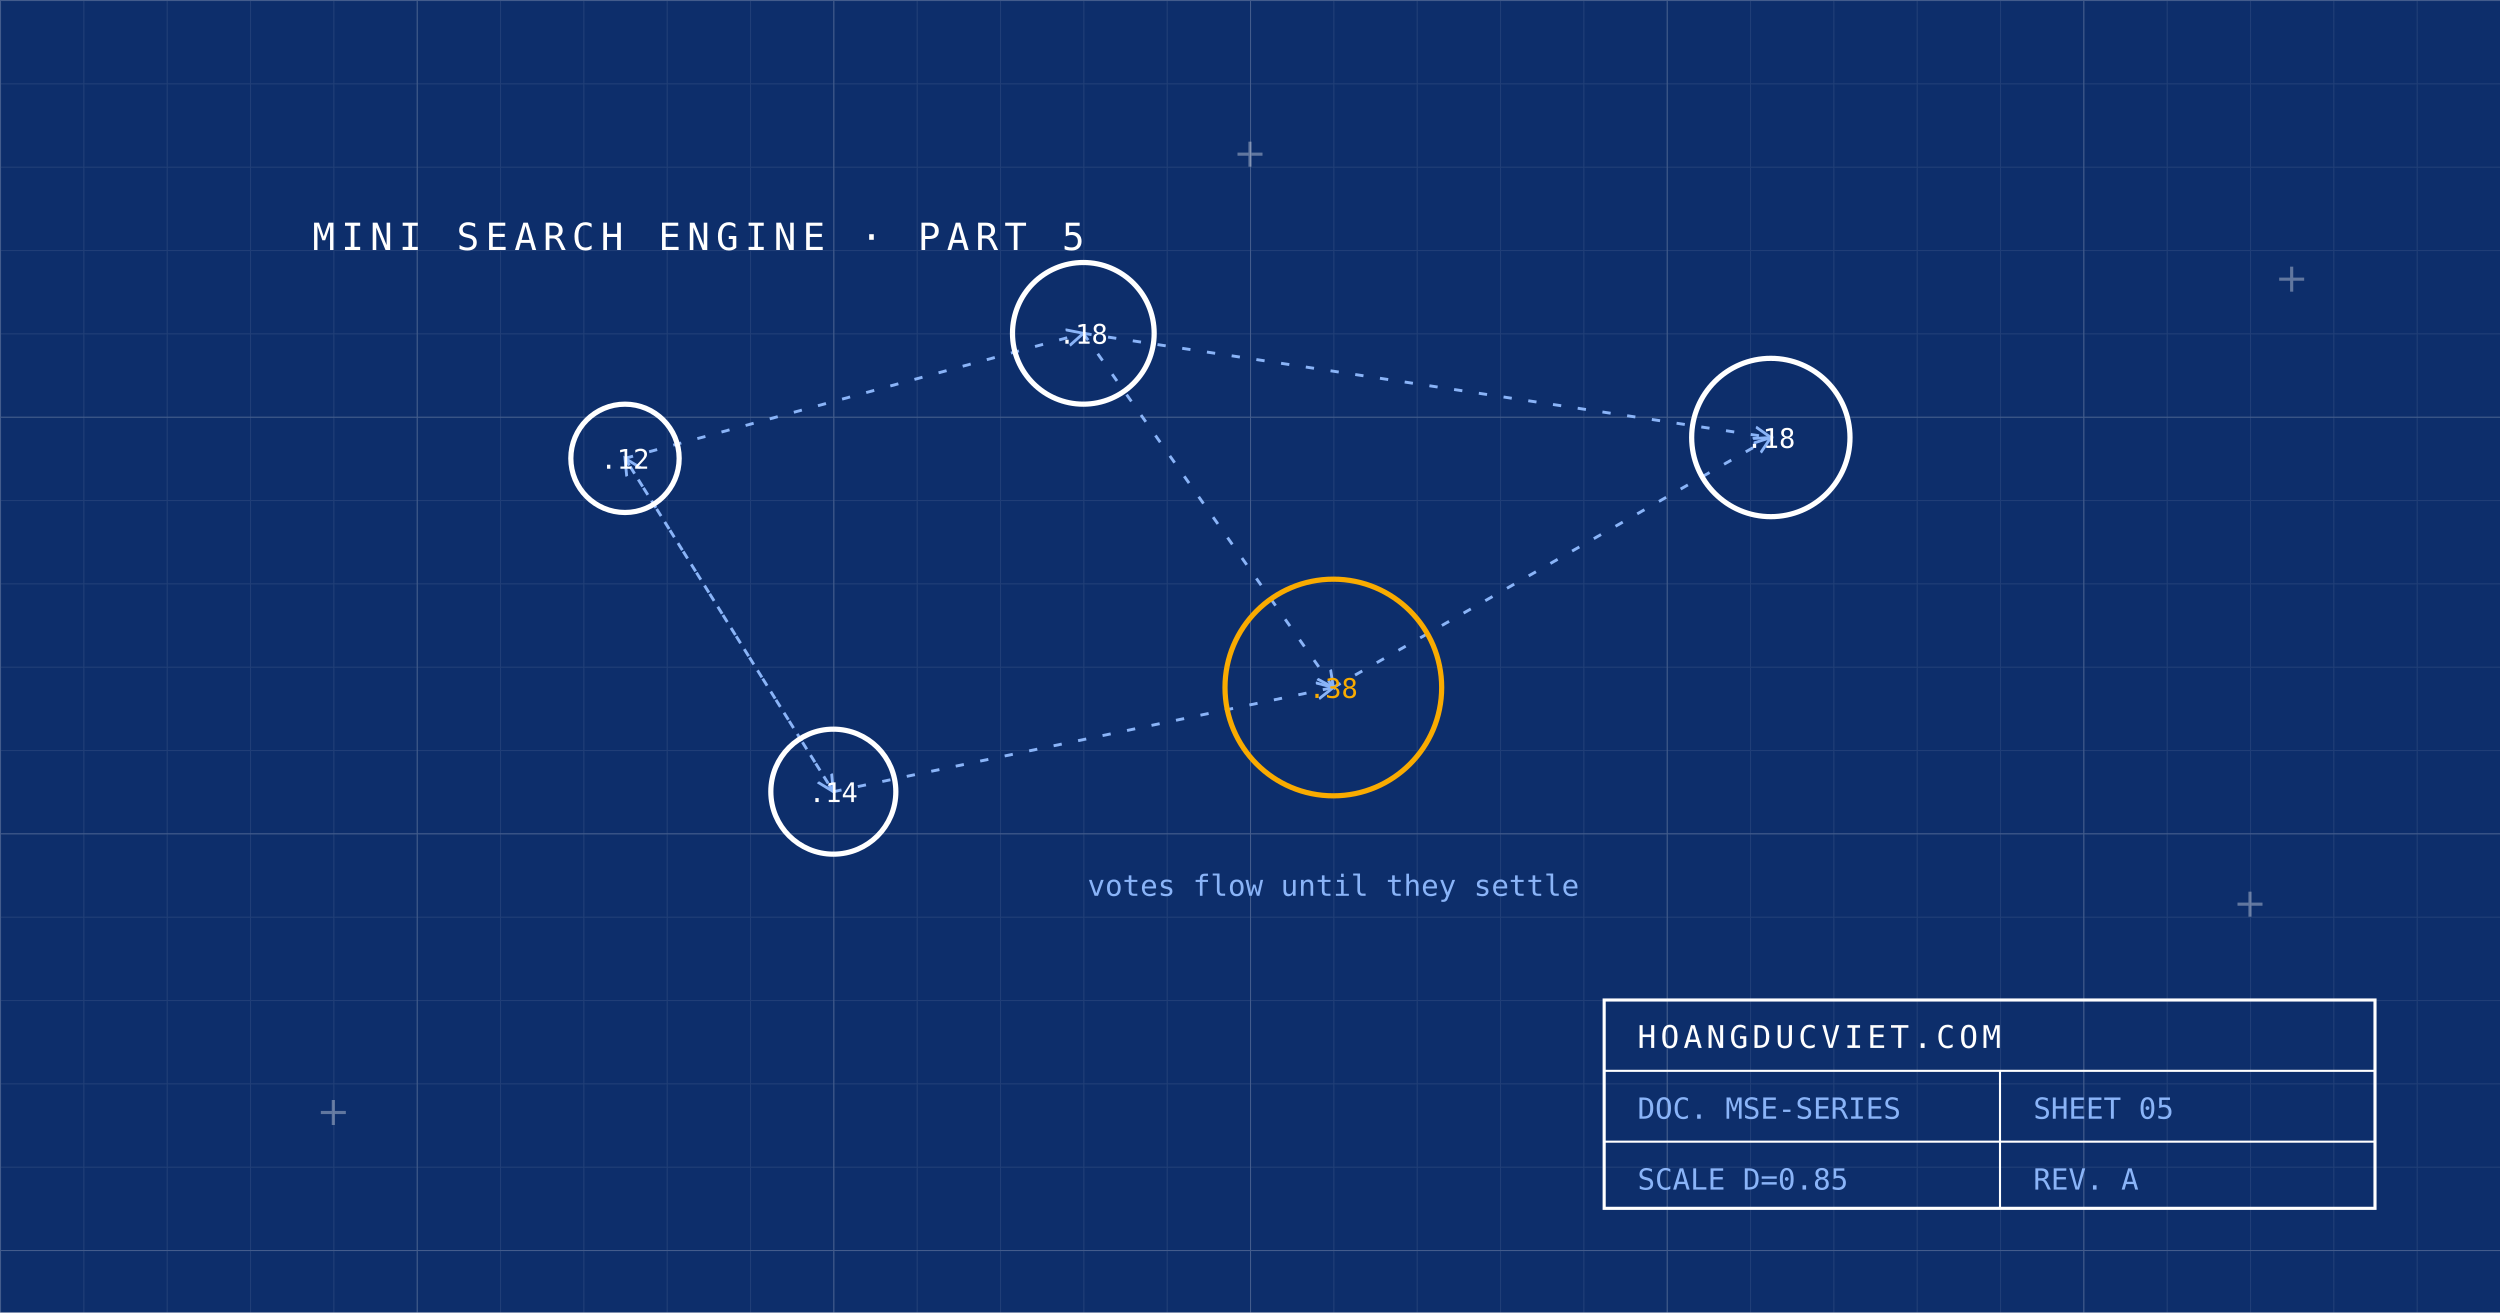
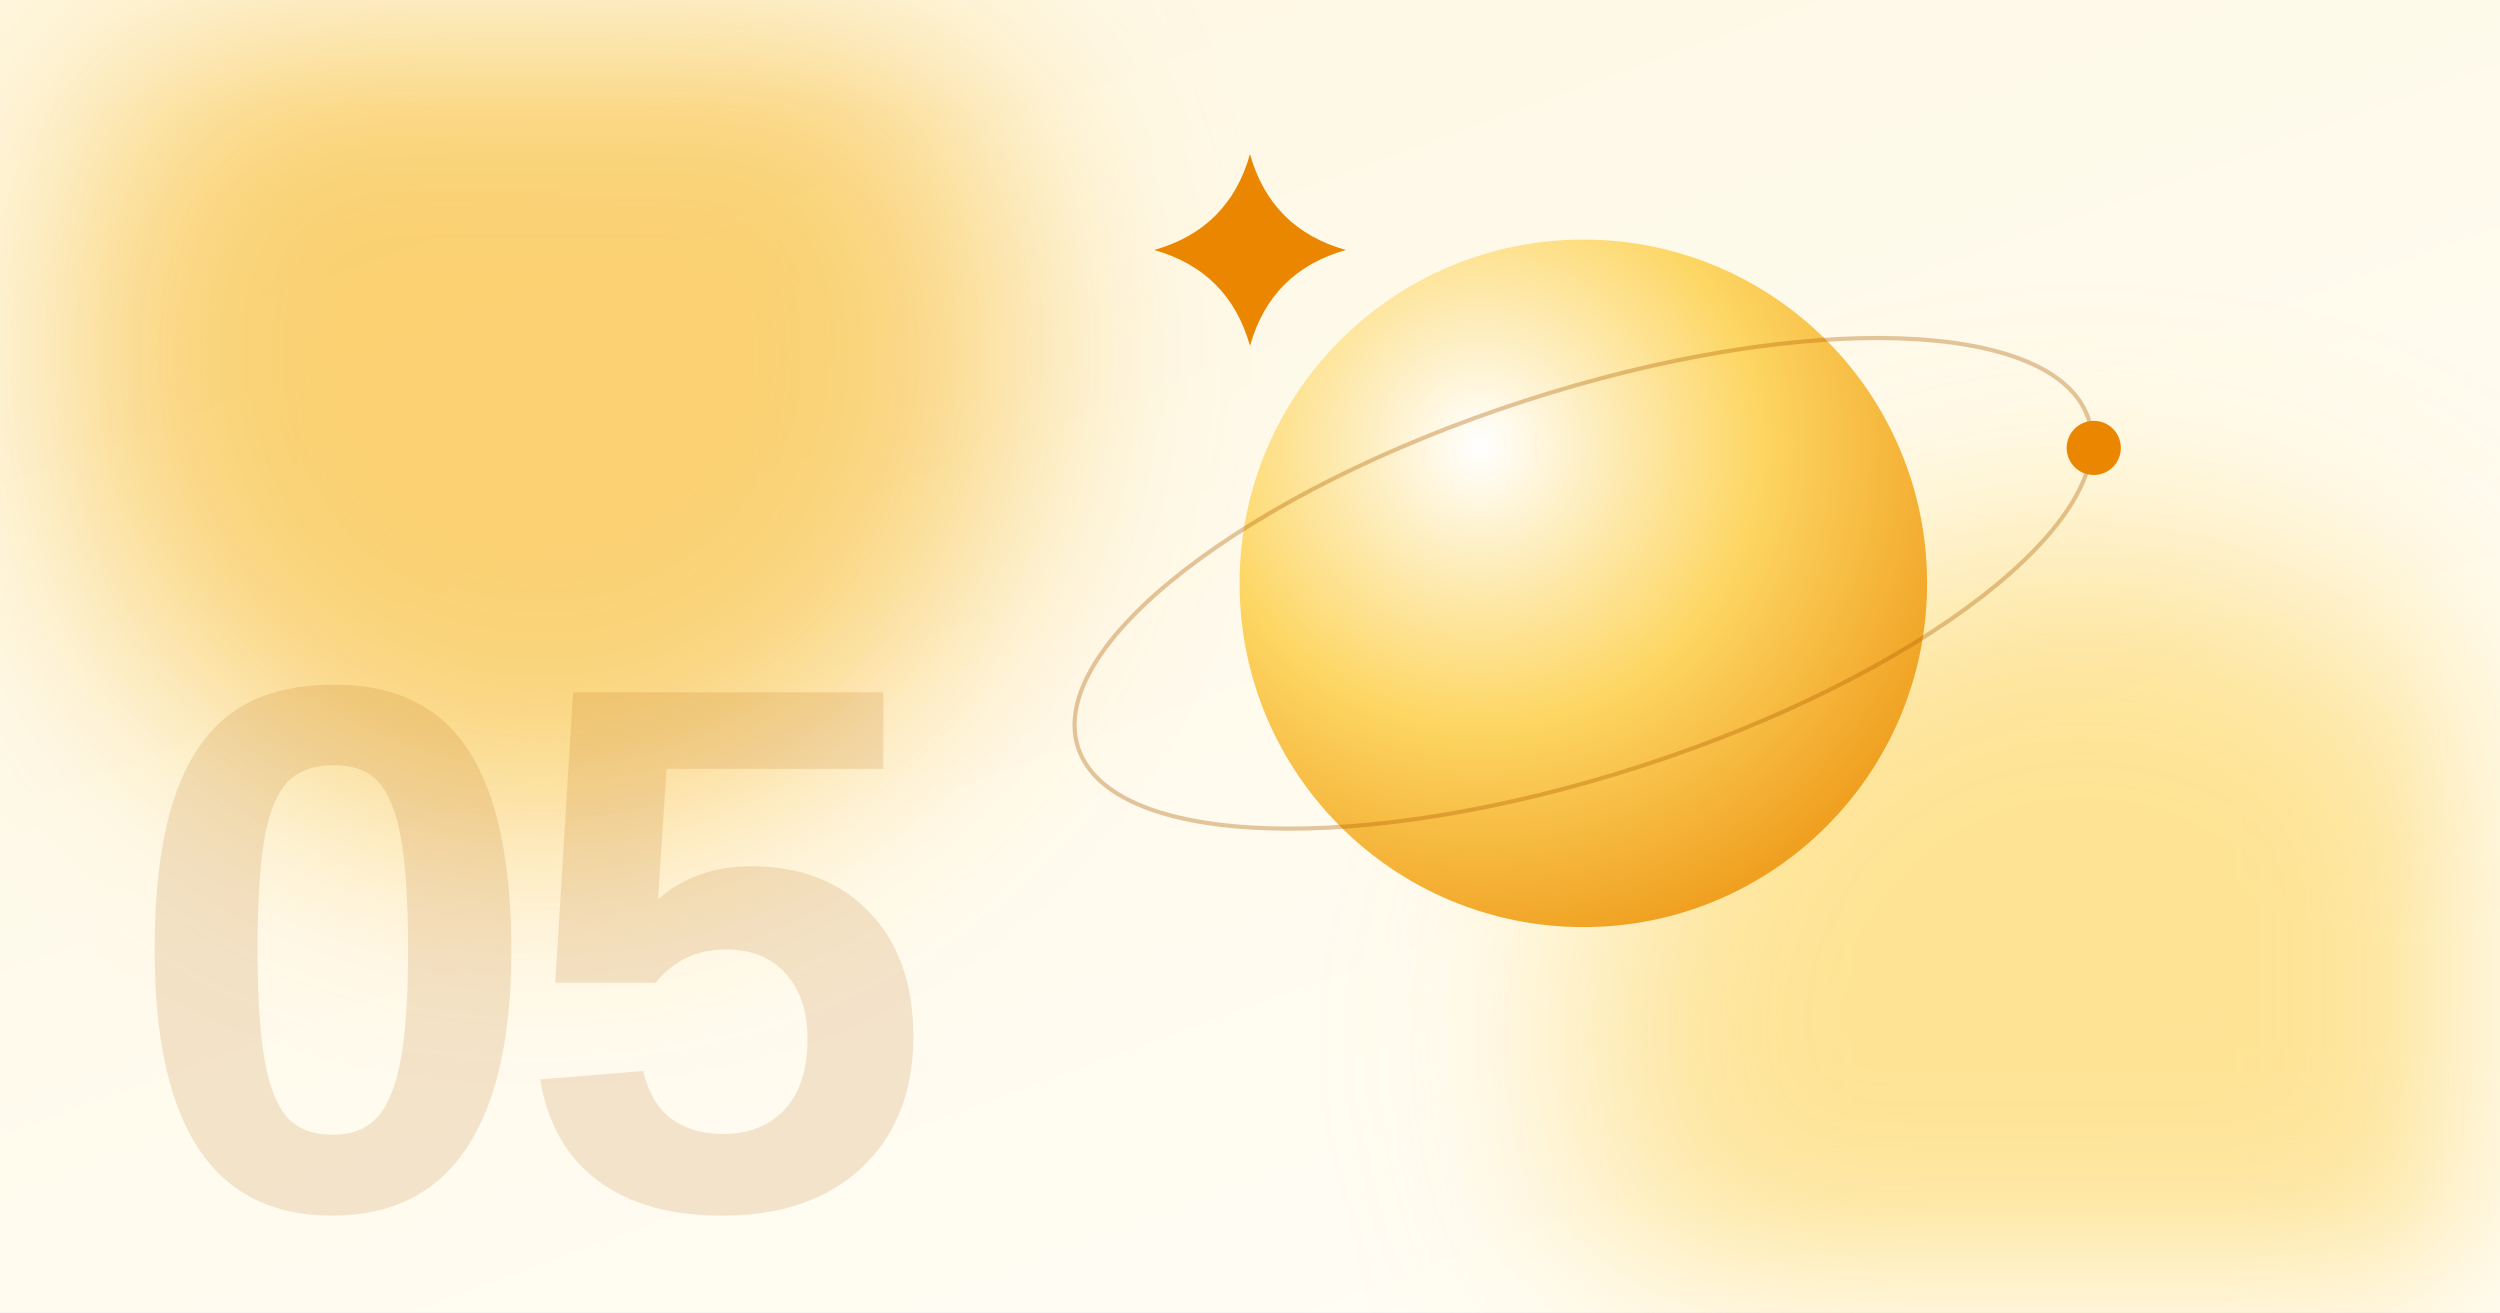
- <svg xmlns="http://www.w3.org/2000/svg" viewBox="0 0 1200 630" font-family="'JetBrains Mono', Consolas, monospace">
+ <svg xmlns="http://www.w3.org/2000/svg" viewBox="0 0 1200 630" font-family="Arial, Helvetica, sans-serif">
  <defs>
-     <pattern id="g1" width="40" height="40" patternUnits="userSpaceOnUse">
-       <path d="M 40 0 L 0 0 0 40" fill="none" stroke="#FFFFFF" stroke-opacity="0.08" stroke-width="1" />
-     </pattern>
-     <pattern id="g2" width="200" height="200" patternUnits="userSpaceOnUse">
-       <path d="M 200 0 L 0 0 0 200" fill="none" stroke="#FFFFFF" stroke-opacity="0.16" stroke-width="1" />
-     </pattern>
-     <marker id="arr" viewBox="0 0 10 10" refX="8" refY="5" markerWidth="7" markerHeight="7" orient="auto-start-reverse">
-       <path d="M0,1 L8,5 L0,9" stroke="#FFFFFF" stroke-width="1.6" fill="none" />
-     </marker>
-     <marker id="arrb" viewBox="0 0 10 10" refX="8" refY="5" markerWidth="7" markerHeight="7" orient="auto-start-reverse">
-       <path d="M0,1 L8,5 L0,9" stroke="#8AB4F8" stroke-width="1.4" fill="none" />
-     </marker>
+     <linearGradient id="bg" x1="0" y1="0" x2="0.7" y2="1">
+       <stop offset="0" stop-color="#FEF7E0" />
+       <stop offset="1" stop-color="#FFFDF6" />
+     </linearGradient>
+     <filter id="soft" x="-60%" y="-60%" width="220%" height="220%">
+       <feGaussianBlur stdDeviation="55" />
+     </filter>
+     <filter id="softer" x="-80%" y="-80%" width="260%" height="260%">
+       <feGaussianBlur stdDeviation="26" />
+     </filter>
+     <radialGradient id="mse5" cx="0.35" cy="0.3" r="0.9">
+       <stop offset="0" stop-color="#FFFFFF" />
+       <stop offset="0.45" stop-color="#FDD663" />
+       <stop offset="1" stop-color="#EA8600" />
+     </radialGradient>
    <style>
-       .march { stroke-dasharray: 10 8; animation: march 4s linear infinite; }
-       .tmarch { stroke-dasharray: 4 8; animation: march 6s linear infinite; }
-       @keyframes march { to { stroke-dashoffset: -72; } }
-       .p1, .p2, .p3 { animation: pulse 3.6s ease-in-out infinite; }
-       .p2 { animation-delay: 1.2s; }
-       .p3 { animation-delay: 2.4s; }
-       @keyframes pulse { 0%, 100% { opacity: 0.45; } 18% { opacity: 1; } 36% { opacity: 0.45; } }
-       .glow { animation: glow 3.6s ease-in-out infinite; }
-       @keyframes glow { 0%, 100% { opacity: 0.75; } 50% { opacity: 1; } }
+       .drift1 { animation: d1 18s ease-in-out infinite alternate; }
+       .drift2 { animation: d2 24s ease-in-out infinite alternate; }
+       @keyframes d1 { to { transform: translate(22px, -16px); } }
+       @keyframes d2 { to { transform: translate(-18px, 14px); } }
+       .float { animation: fl 12s ease-in-out infinite alternate; }
+       @keyframes fl { to { transform: translateY(-12px); } }
+       .spin { animation: sp 60s linear infinite; }
+       @keyframes sp { to { transform: rotate(360deg); } }
+       .sparkle { animation: sk 6s ease-in-out infinite alternate; }
+       @keyframes sk { from { transform: scale(0.94); } to { transform: scale(1.08); } }
      @media (prefers-reduced-motion: reduce) { * { animation: none !important; } }
</style>
  </defs>
-   <rect width="1200" height="630" fill="#0D2E6B" />
-   <rect width="1200" height="630" fill="url(#g1)" />
-   <rect width="1200" height="630" fill="url(#g2)" />
-   <g stroke="#FFFFFF" stroke-opacity="0.35" stroke-width="1.5">
-     <path d="M594 74 h12 M600 68 v12" />
-     <path d="M1074 434 h12 M1080 428 v12" />
-     <path d="M154 534 h12 M160 528 v12" />
-     <path d="M1094 134 h12 M1100 128 v12" />
+   <rect width="1200" height="630" fill="url(#bg)" />
+   <circle class="drift1" cx="260" cy="170" r="230" fill="#F9AB00" fill-opacity="0.5" filter="url(#soft)" />
+   <circle class="drift2" cx="1000" cy="500" r="240" fill="#FDD663" fill-opacity="0.65" filter="url(#soft)" />
+   <circle cx="760" cy="280" r="165" fill="url(#mse5)" />
+   <g class="spin" style="transform-origin:760px 280px">
+     <ellipse cx="760" cy="280" rx="255" ry="92" fill="none" stroke="#B06000" stroke-opacity="0.35" stroke-width="2" transform="rotate(-18 760 280)" />
+     <circle cx="1005" cy="215" r="13" fill="#EA8600" />
  </g>
-   <text x="150" y="120" font-size="18" fill="#FFFFFF" letter-spacing="3">MINI SEARCH ENGINE · PART 5</text>
-   <line class="tmarch" x1="300" y1="220" x2="520" y2="160" stroke="#8AB4F8" stroke-width="1.4" marker-end="url(#arrb)" />
-   <line class="tmarch" x1="520" y1="160" x2="640" y2="330" stroke="#8AB4F8" stroke-width="1.4" marker-end="url(#arrb)" />
-   <line class="tmarch" x1="400" y1="380" x2="640" y2="330" stroke="#8AB4F8" stroke-width="1.4" marker-end="url(#arrb)" />
-   <line class="tmarch" x1="300" y1="220" x2="400" y2="380" stroke="#8AB4F8" stroke-width="1.4" marker-end="url(#arrb)" />
-   <line class="tmarch" x1="640" y1="330" x2="850" y2="210" stroke="#8AB4F8" stroke-width="1.4" marker-end="url(#arrb)" />
-   <line class="tmarch" x1="520" y1="160" x2="850" y2="210" stroke="#8AB4F8" stroke-width="1.4" marker-end="url(#arrb)" />
-   <line class="tmarch" x1="400" y1="380" x2="300" y2="220" stroke="#8AB4F8" stroke-width="1.4" marker-end="url(#arrb)" />
-   <circle cx="300" cy="220" r="26" fill="none" stroke="#FFFFFF" stroke-width="2.5" />
-   <text x="300" y="225" text-anchor="middle" font-size="13" fill="#FFFFFF">.12</text>
-   <circle cx="520" cy="160" r="34" fill="none" stroke="#FFFFFF" stroke-width="2.5" />
-   <text x="520" y="165" text-anchor="middle" font-size="13" fill="#FFFFFF">.18</text>
-   <circle cx="640" cy="330" r="52" fill="none" stroke="#F9AB00" stroke-width="2.5" />
-   <text x="640" y="335" text-anchor="middle" font-size="13" fill="#F9AB00">.38</text>
-   <circle cx="400" cy="380" r="30" fill="none" stroke="#FFFFFF" stroke-width="2.5" />
-   <text x="400" y="385" text-anchor="middle" font-size="13" fill="#FFFFFF">.14</text>
-   <circle cx="850" cy="210" r="38" fill="none" stroke="#FFFFFF" stroke-width="2.5" />
-   <text x="850" y="215" text-anchor="middle" font-size="13" fill="#FFFFFF">.18</text>
-   <text x="640" y="430" text-anchor="middle" font-size="14" fill="#8AB4F8">votes flow until they settle</text>
-   <g>
-     <rect x="770" y="480" width="370" height="100" fill="none" stroke="#FFFFFF" stroke-width="1.5" />
-     <line x1="770" y1="514" x2="1140" y2="514" stroke="#FFFFFF" stroke-width="1" />
-     <line x1="770" y1="548" x2="1140" y2="548" stroke="#FFFFFF" stroke-width="1" />
-     <line x1="960" y1="514" x2="960" y2="580" stroke="#FFFFFF" stroke-width="1" />
-     <text x="786" y="503" font-size="15" fill="#FFFFFF" letter-spacing="2">HOANGDUCVIET.COM</text>
-     <text x="786" y="537" font-size="14" fill="#8AB4F8">DOC. MSE-SERIES</text>
-     <text x="976" y="537" font-size="14" fill="#8AB4F8">SHEET 05</text>
-     <text x="786" y="571" font-size="14" fill="#8AB4F8">SCALE D=0.85</text>
-     <text x="976" y="571" font-size="14" fill="#8AB4F8">REV. A</text>
+   <g class="sparkle" style="transform-origin:600px 120px">
+     <path d="M 600 74 Q 610.12 109.88 646 120 Q 610.12 130.12 600 166 Q 589.88 130.12 554 120 Q 589.88 109.88 600 74 Z" fill="#EA8600" />
  </g>
+   <text x="60" y="580" font-size="360" font-weight="700" fill="#B06000" fill-opacity="0.16" letter-spacing="-12">05</text>
</svg>
